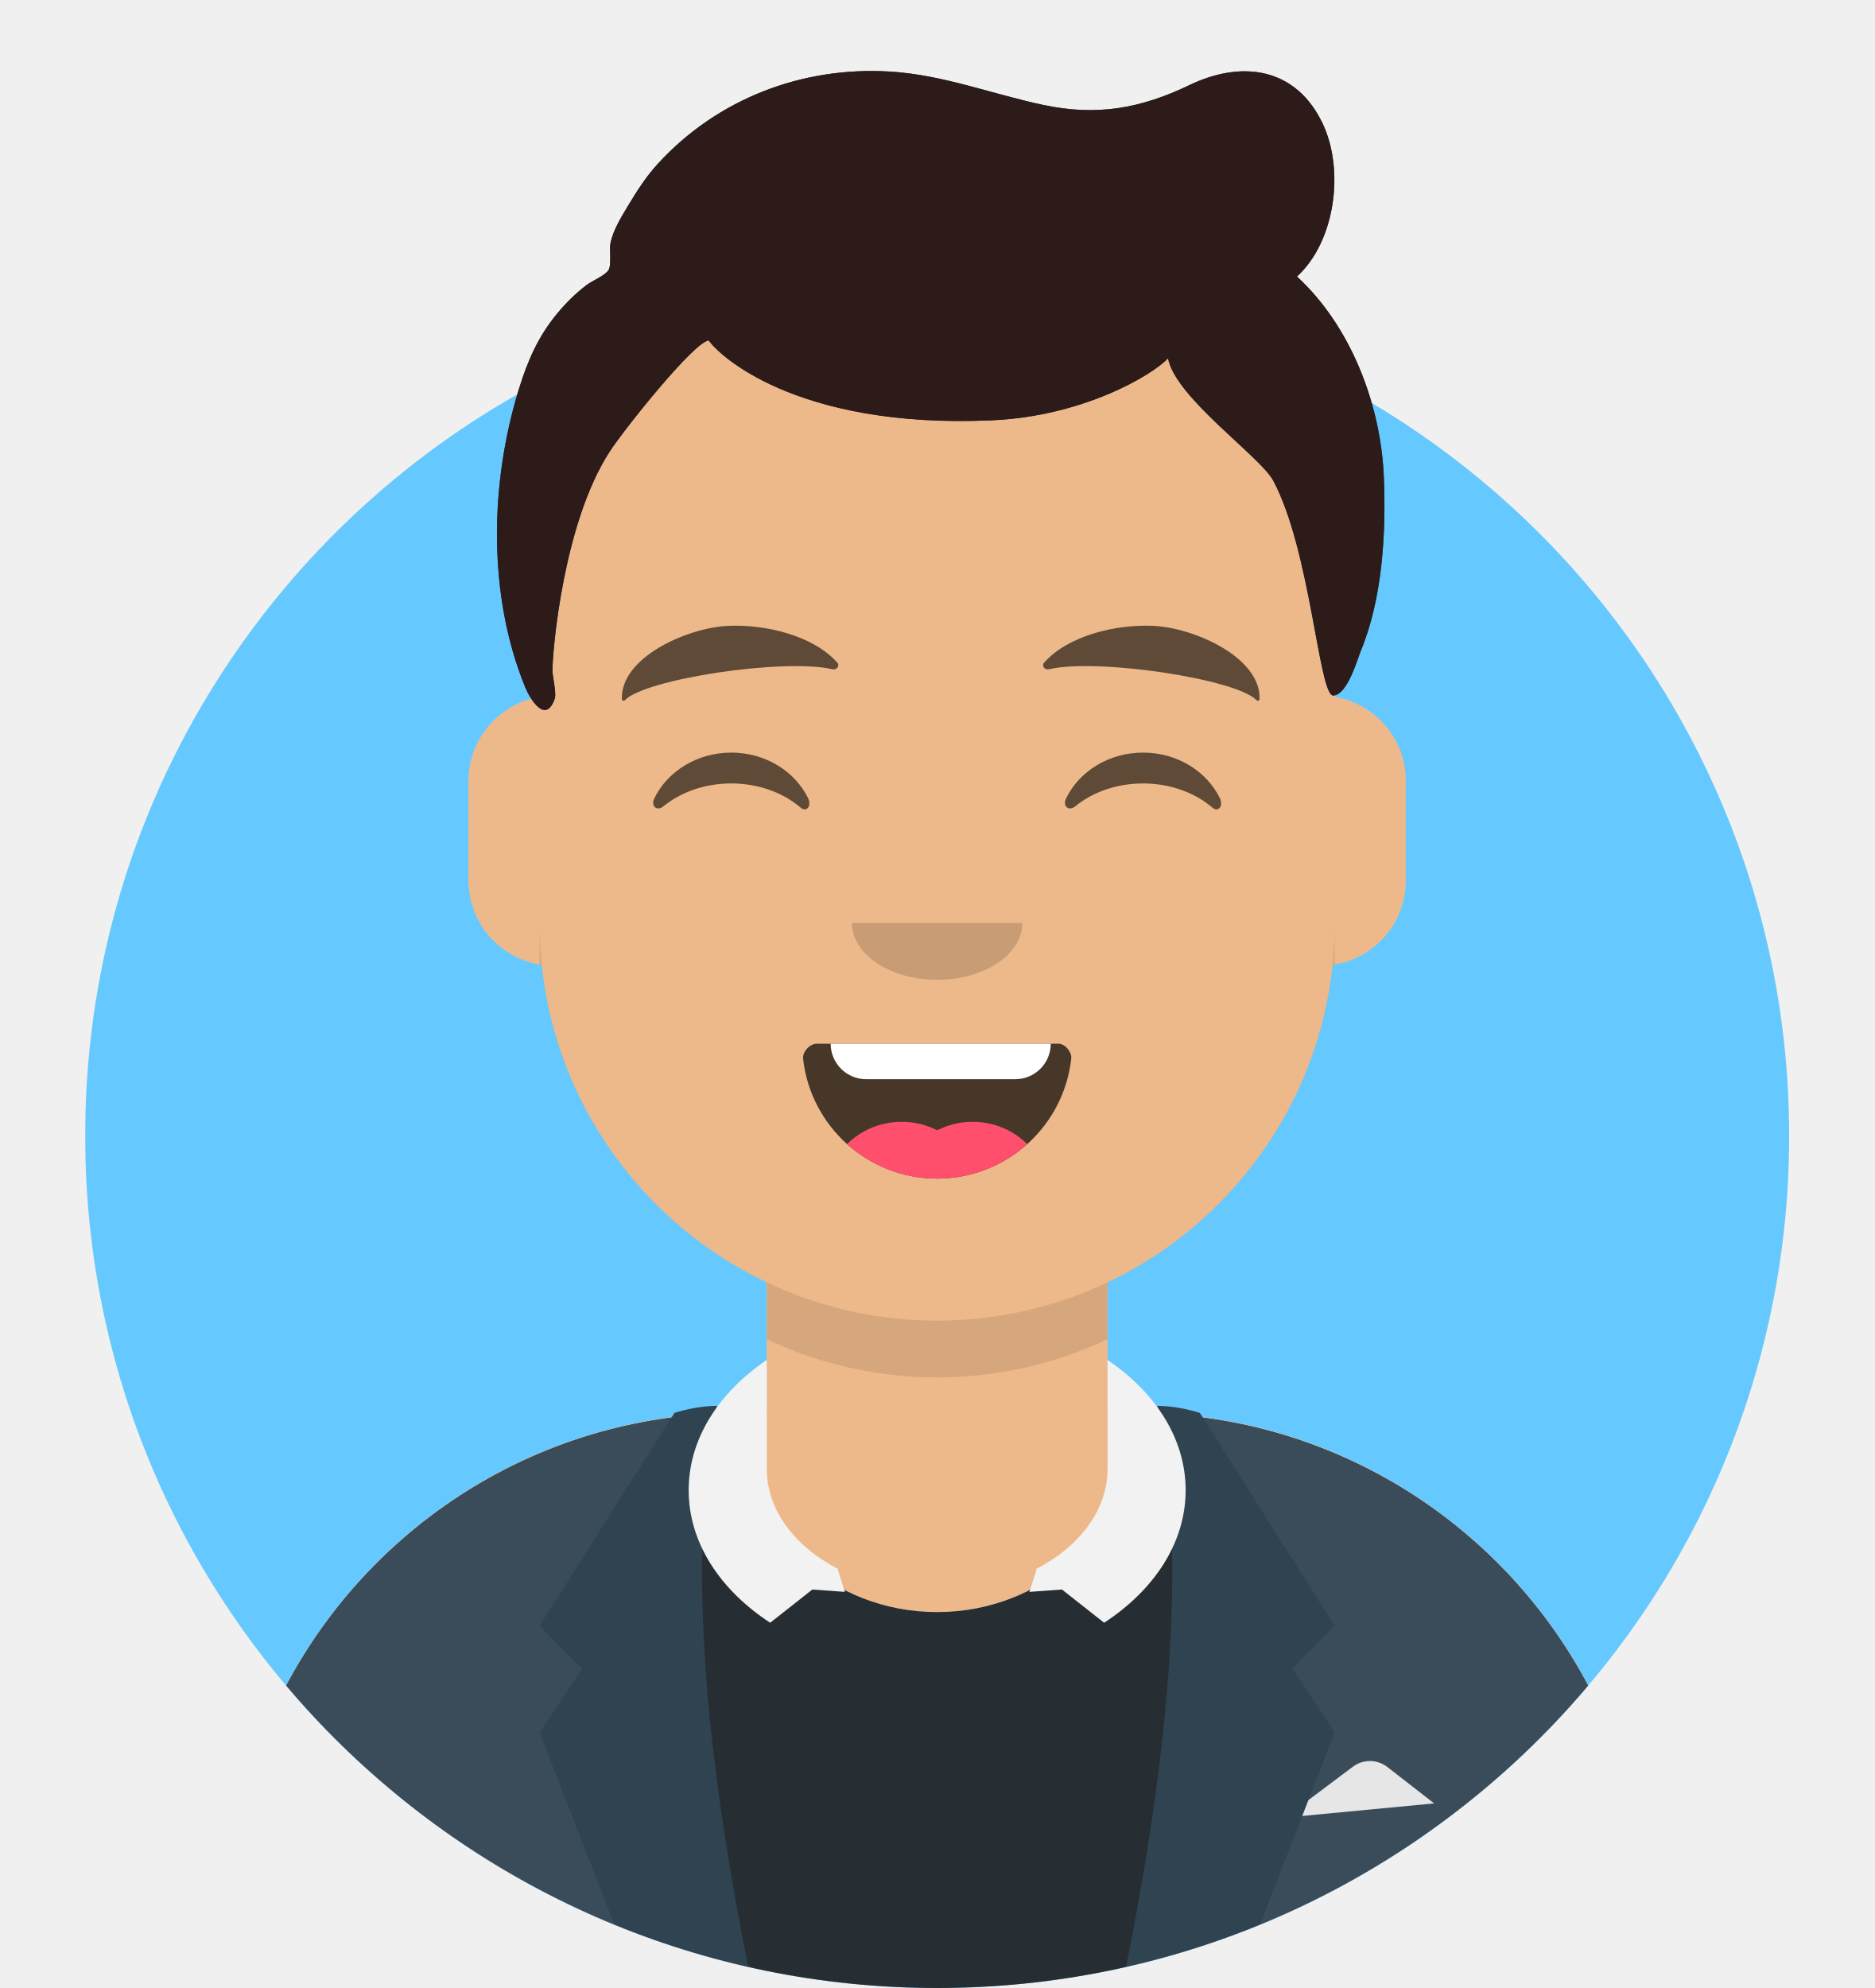
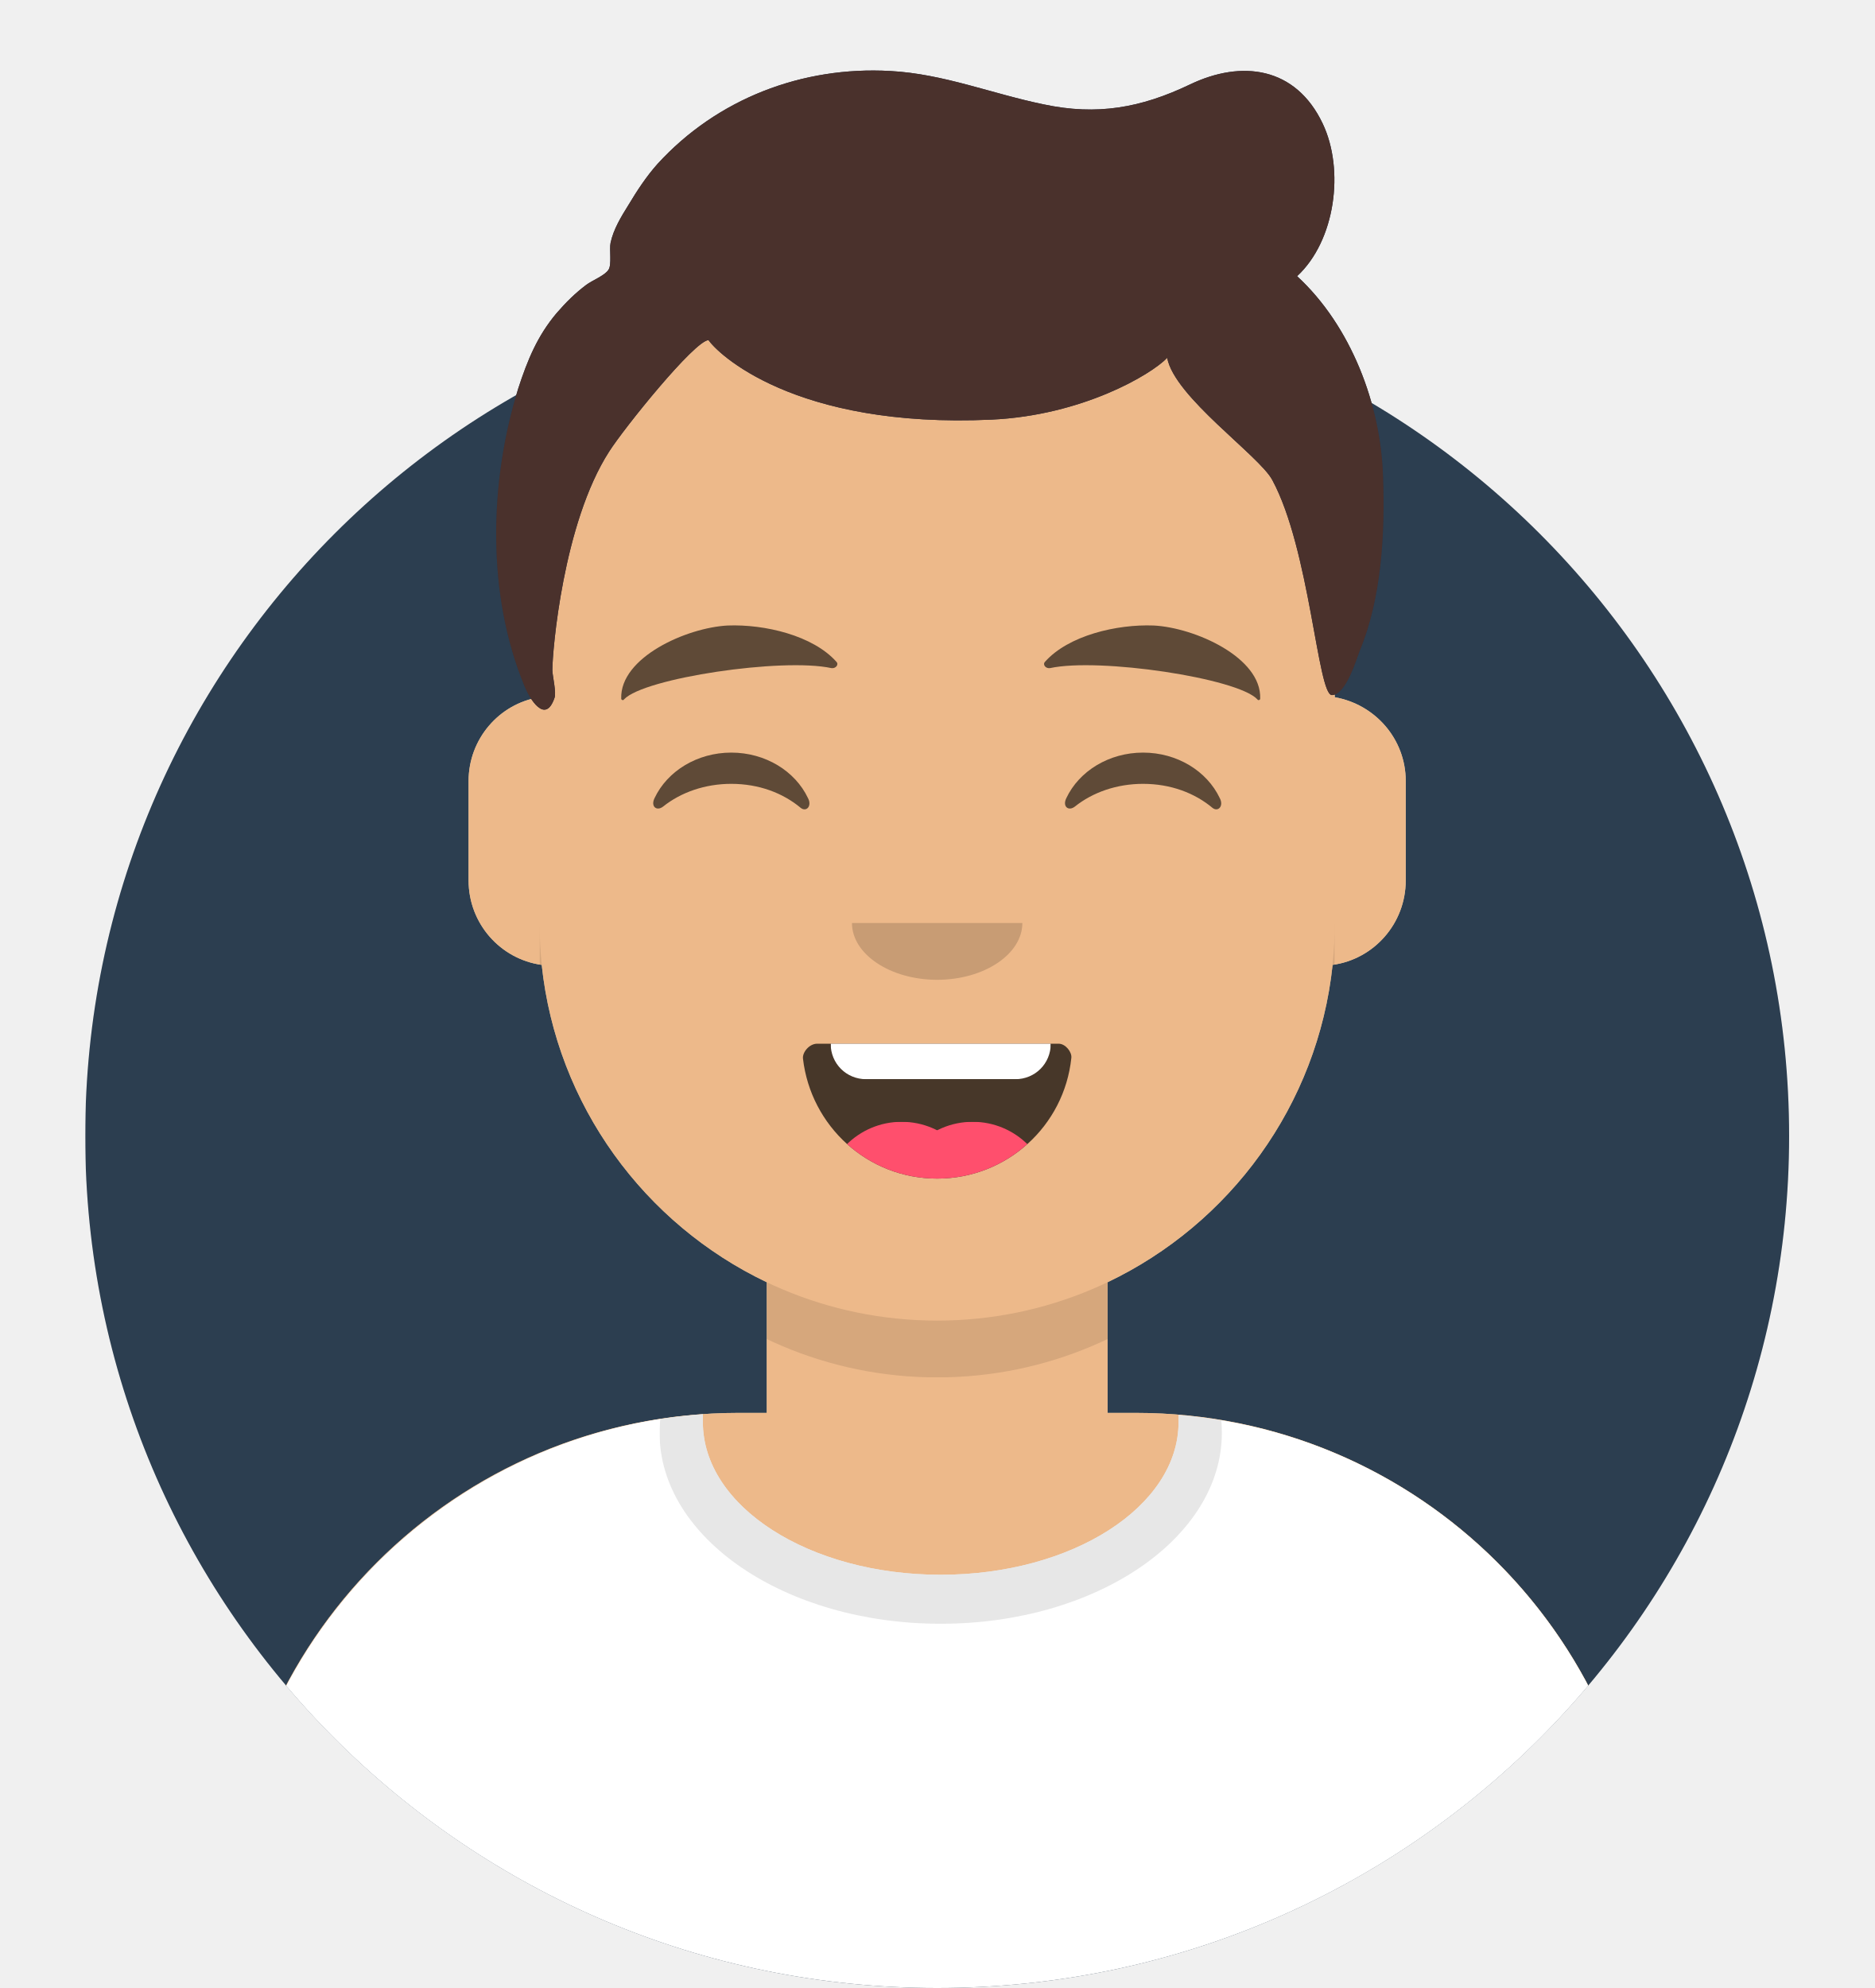
- <svg xmlns="http://www.w3.org/2000/svg" xmlns:xlink="http://www.w3.org/1999/xlink" width="264px" height="280px" viewBox="0 0 264 280" version="1.1">
-   <defs>
-     <circle id="path-1" cx="120" cy="120" r="120" />
-     <path d="M12,160 C12,226.274 65.726,280 132,280 C198.274,280 252,226.274 252,160 L264,160 L264,-1.42108547e-14 L-3.19744231e-14,-1.42108547e-14 L-3.19744231e-14,160 L12,160 Z" id="path-3" />
-     <path d="M124,144.611 L124,163 L128,163 L128,163 C167.765,163 200,195.235 200,235 L200,244 L0,244 L0,235 C-4.86974701e-15,195.235 32.235,163 72,163 L72,163 L76,163 L76,144.611 C58.763,136.422 46.372,119.687 44.305,99.881 C38.48,99.058 34,94.052 34,88 L34,74 C34,68.054 38.325,63.118 44,62.166 L44,56 L44,56 C44,25.072 69.072,5.68137151e-15 100,0 L100,0 L100,0 C130.928,-5.68137151e-15 156,25.072 156,56 L156,62.166 C161.675,63.118 166,68.054 166,74 L166,88 C166,94.052 161.52,99.058 155.695,99.881 C153.628,119.687 141.237,136.422 124,144.611 Z" id="path-5" />
-   </defs>
-   <g id="Avataaar" stroke="none" stroke-width="1" fill="none" fill-rule="evenodd">
-     <g transform="translate(-825, -1100)" id="Avataaar/Circle">
+ <svg xmlns="http://www.w3.org/2000/svg" version="1.1" id="Layer_1" x="0px" y="0px" viewBox="0 0 264 280" style="enable-background:new 0 0 264 280;" xml:space="preserve">
+   <style type="text/css">
+ 	.st0{fill-rule:evenodd;clip-rule:evenodd;fill:#E6E6E6;}
+ 	.st1{filter:url(#Adobe_OpacityMaskFilter);}
+ 	.st2{fill-rule:evenodd;clip-rule:evenodd;fill:#FFFFFF;}
+ 	.st3{mask:url(#mask-2_1_);}
+ 	.st4{fill-rule:evenodd;clip-rule:evenodd;fill:#2C3E50;}
+ 	.st5{filter:url(#Adobe_OpacityMaskFilter_1_);}
+ 	.st6{mask:url(#mask-4_1_);}
+ 	.st7{fill-rule:evenodd;clip-rule:evenodd;fill:#D0C6AC;}
+ 	.st8{filter:url(#Adobe_OpacityMaskFilter_2_);}
+ 	.st9{mask:url(#mask-6_1_);}
+ 	.st10{fill-rule:evenodd;clip-rule:evenodd;fill:#EDB98A;}
+ 	.st11{filter:url(#Adobe_OpacityMaskFilter_3_);}
+ 	.st12{mask:url(#mask-6_2_);fill-rule:evenodd;clip-rule:evenodd;fill-opacity:0.1;}
+ 	.st13{filter:url(#Adobe_OpacityMaskFilter_4_);}
+ 	.st14{mask:url(#react-mask-952_1_);}
+ 	.st15{filter:url(#Adobe_OpacityMaskFilter_5_);}
+ 	.st16{opacity:0.6;mask:url(#react-mask-952_2_);}
+ 	.st17{fill-rule:evenodd;clip-rule:evenodd;fill-opacity:0.16;}
+ 	.st18{fill-rule:evenodd;clip-rule:evenodd;fill-opacity:0.7;}
+ 	.st19{filter:url(#Adobe_OpacityMaskFilter_6_);}
+ 	.st20{mask:url(#react-mask-934_1_);fill-rule:evenodd;clip-rule:evenodd;fill:#FFFFFF;}
+ 	.st21{filter:url(#Adobe_OpacityMaskFilter_7_);}
+ 	.st22{mask:url(#react-mask-934_2_);}
+ 	.st23{fill-rule:evenodd;clip-rule:evenodd;fill:#FF4F6D;}
+ 	.st24{fill-rule:evenodd;clip-rule:evenodd;fill-opacity:0.6;}
+ 	.st25{filter:url(#Adobe_OpacityMaskFilter_8_);}
+ 	.st26{mask:url(#react-mask-925_1_);}
+ 	.st27{fill-rule:evenodd;clip-rule:evenodd;fill:#28354B;}
+ 	.st28{filter:url(#Adobe_OpacityMaskFilter_9_);}
+ 	.st29{mask:url(#react-mask-924_1_);}
+ 	.st30{fill-rule:evenodd;clip-rule:evenodd;fill:#4A312C;}
+ </style>
+   <g>
+     <g transform="translate(-825, -1100)">
      <g transform="translate(825, 1100)">
-         <g id="Circle" stroke-width="1" fill-rule="evenodd" transform="translate(12, 40)">
-           <mask id="mask-2" fill="white">
-             <use xlink:href="#path-1" />
+         <g id="Circle" transform="translate(12, 40)">
+           <g id="Circle-Background">
+             <circle class="st0" cx="120" cy="120" r="120" />
+           </g>
+           <defs>
+             <filter id="Adobe_OpacityMaskFilter" filterUnits="userSpaceOnUse" x="0" y="0" width="240" height="240">
+               <feColorMatrix type="matrix" values="1 0 0 0 0  0 1 0 0 0  0 0 1 0 0  0 0 0 1 0" />
+             </filter>
+           </defs>
+           <mask maskUnits="userSpaceOnUse" x="0" y="0" width="240" height="240" id="mask-2_1_">
+             <g class="st1">
+               <circle id="path-1_1_" class="st2" cx="120" cy="120" r="120" />
+             </g>
          </mask>
-           <use id="Circle-Background" fill="#E6E6E6" xlink:href="#path-1" />
-           <g id="Color/Palette/Blue-01" mask="url(#mask-2)" fill="#65C9FF">
-             <rect id="🖍Color" x="0" y="0" width="240" height="240" />
+           <g class="st3">
+             <rect class="st4" width="240" height="240" />
          </g>
        </g>
-         <mask id="mask-4" fill="white">
-           <use xlink:href="#path-3" />
+         <g id="Mask">
+ 			</g>
+         <defs>
+           <filter id="Adobe_OpacityMaskFilter_1_" filterUnits="userSpaceOnUse" x="-1" y="0" width="265" height="280">
+             <feColorMatrix type="matrix" values="1 0 0 0 0  0 1 0 0 0  0 0 1 0 0  0 0 0 1 0" />
+           </filter>
+         </defs>
+         <mask maskUnits="userSpaceOnUse" x="-1" y="0" width="265" height="280" id="mask-4_1_">
+           <g class="st5">
+             <path id="path-3_1_" class="st2" d="M12,160c0,66.3,53.7,120,120,120s120-53.7,120-120h12V0H0v160H12z" />
+           </g>
        </mask>
-         <g id="Mask" />
-         <g id="Avataaar" stroke-width="1" fill-rule="evenodd" mask="url(#mask-4)">
+         <g id="Avataaar" class="st6">
          <g id="Body" transform="translate(32, 36)">
-             <mask id="mask-6" fill="white">
-               <use xlink:href="#path-5" />
-             </mask>
-             <use fill="#D0C6AC" xlink:href="#path-5" />
-             <g id="Skin/👶🏽-03-Brown" mask="url(#mask-6)" fill="#EDB98A">
-               <g transform="translate(-32, 0)" id="Color">
-                 <rect x="0" y="0" width="264" height="244" />
-               </g>
-             </g>
-             <path d="M156,79 L156,102 C156,132.928 130.928,158 100,158 C69.072,158 44,132.928 44,102 L44,79 L44,94 C44,124.928 69.072,150 100,150 C130.928,150 156,124.928 156,94 L156,79 Z" id="Neck-Shadow" fill-opacity="0.1" fill="#000000" mask="url(#mask-6)" />
-           </g>
-           <g id="Clothing/Blazer-+-Sweater" transform="translate(0, 170)">
-             <defs>
-               <path d="M105.192,29.052 L104,29.052 L104,29.052 C64.235,29.052 32,61.287 32,101.052 L32,110 L232,110 L232,101.052 C232,61.287 199.765,29.052 160,29.052 L160,29.052 L158.808,29.052 C158.935,30.035 159,31.036 159,32.052 C159,45.859 146.912,57.052 132,57.052 C117.088,57.052 105,45.859 105,32.052 C105,31.036 105.065,30.035 105.192,29.052 Z" id="react-path-101" />
-             </defs>
-             <mask id="react-mask-102" fill="white">
-               <use xlink:href="#react-path-101" />
-             </mask>
-             <use id="Clothes" fill="#E6E6E6" fill-rule="evenodd" xlink:href="#react-path-101" />
-             <g id="Color/Palette/Black" mask="url(#react-mask-102)" fill-rule="evenodd" fill="#262E33">
-               <rect id="🖍Color" x="0" y="0" width="264" height="110" />
-             </g>
-             <g id="Blazer" stroke-width="1" fill-rule="evenodd" transform="translate(32, 28)">
-               <path d="M68.785,1.122 C30.512,2.804 1.24427139e-14,34.365 0,73.052 L0,82 L69.362,82 C65.961,69.92 64,55.709 64,40.5 C64,26.173 65.74,12.731 68.785,1.122 Z M131.638,82 L200,82 L200,73.052 C200,34.707 170.025,3.363 132.229,1.174 C135.265,12.771 137,26.194 137,40.5 C137,55.709 135.039,69.92 131.638,82 Z" id="Saco" fill="#3A4C5A" />
-               <path d="M149,58 L158.556,50.833 L158.556,50.833 C159.999,49.751 161.988,49.768 163.412,50.876 L170,56 L149,58 Z" id="Pocket-hanky" fill="#E6E6E6" />
-               <path d="M69,1.13686838e-13 C65,19.333 66.667,46.667 74,82 L58,82 L44,46 L50,37 L44,31 L63,1 C65.028,0.369 67.028,0.036 69,1.13686838e-13 Z" id="Wing" fill="#2F4351" />
-               <path d="M151,1.13686838e-13 C147,19.333 148.667,46.667 156,82 L140,82 L126,46 L132,37 L126,31 L145,1 C147.028,0.369 149.028,0.036 151,1.13686838e-13 Z" id="Wing" fill="#2F4351" transform="translate(141, 41) scale(-1, 1) translate(-141, -41) " />
-             </g>
-             <path d="M156,21.539 C162.772,26.136 167,32.656 167,39.888 C167,47.289 162.572,53.945 155.52,58.556 L149.579,53.876 L145,54.208 L146,51.057 L145.922,50.996 C152.022,47.853 156,42.7 156,36.877 L156,21.539 Z M108,21.539 C101.228,26.136 97,32.656 97,39.888 C97,47.289 101.428,53.945 108.48,58.556 L114.421,53.876 L119,54.208 L118,51.057 L118.078,50.996 C111.978,47.853 108,42.7 108,36.877 L108,21.539 Z" id="Collar" fill="#F2F2F2" fill-rule="evenodd" />
-           </g>
-           <g id="Face" transform="translate(76, 82)" fill="#000000">
-             <g id="Mouth/Smile" transform="translate(2, 52)">
+             <g>
+               <path class="st7" d="M124,144.6V163h4l0,0c39.8,0,72,32.2,72,72v9H0v-9c0-39.8,32.2-72,72-72l0,0h4v-18.4        c-17.2-8.2-29.6-24.9-31.7-44.7C38.5,99.1,34,94.1,34,88V74c0-5.9,4.3-10.9,10-11.8V56l0,0c0-30.9,25.1-56,56-56l0,0l0,0        c30.9,0,56,25.1,56,56v6.2c5.7,1,10,5.9,10,11.8v14c0,6.1-4.5,11.1-10.3,11.9C153.6,119.7,141.2,136.4,124,144.6z" />
+             </g>
+             <defs>
+               <filter id="Adobe_OpacityMaskFilter_2_" filterUnits="userSpaceOnUse" x="-32" y="0" width="264" height="244">
+                 <feColorMatrix type="matrix" values="1 0 0 0 0  0 1 0 0 0  0 0 1 0 0  0 0 0 1 0" />
+               </filter>
+             </defs>
+             <mask maskUnits="userSpaceOnUse" x="-32" y="0" width="264" height="244" id="mask-6_1_">
+               <g class="st8">
+                 <path id="path-5_1_" class="st2" d="M124,144.6V163h4l0,0c39.8,0,72,32.2,72,72v9H0v-9c0-39.8,32.2-72,72-72l0,0h4v-18.4         c-17.2-8.2-29.6-24.9-31.7-44.7C38.5,99.1,34,94.1,34,88V74c0-5.9,4.3-10.9,10-11.8V56l0,0c0-30.9,25.1-56,56-56l0,0l0,0         c30.9,0,56,25.1,56,56v6.2c5.7,1,10,5.9,10,11.8v14c0,6.1-4.5,11.1-10.3,11.9C153.6,119.7,141.2,136.4,124,144.6z" />
+               </g>
+             </mask>
+             <g class="st9">
+               <g id="Color" transform="translate(-32, 0)">
+                 <rect class="st10" width="264" height="244" />
+               </g>
+             </g>
+             <defs>
+               <filter id="Adobe_OpacityMaskFilter_3_" filterUnits="userSpaceOnUse" x="44" y="79" width="112" height="79">
+                 <feColorMatrix type="matrix" values="1 0 0 0 0  0 1 0 0 0  0 0 1 0 0  0 0 0 1 0" />
+               </filter>
+             </defs>
+             <mask maskUnits="userSpaceOnUse" x="44" y="79" width="112" height="79" id="mask-6_2_">
+               <g class="st11">
+                 <path id="path-5_2_" class="st2" d="M124,144.6V163h4l0,0c39.8,0,72,32.2,72,72v9H0v-9c0-39.8,32.2-72,72-72l0,0h4v-18.4         c-17.2-8.2-29.6-24.9-31.7-44.7C38.5,99.1,34,94.1,34,88V74c0-5.9,4.3-10.9,10-11.8V56l0,0c0-30.9,25.1-56,56-56l0,0l0,0         c30.9,0,56,25.1,56,56v6.2c5.7,1,10,5.9,10,11.8v14c0,6.1-4.5,11.1-10.3,11.9C153.6,119.7,141.2,136.4,124,144.6z" />
+               </g>
+             </mask>
+             <path id="Neck-Shadow" class="st12" d="M156,79v23c0,30.9-25.1,56-56,56s-56-25.1-56-56V79v15c0,30.9,25.1,56,56,56       s56-25.1,56-56V79z" />
+           </g>
+           <g transform="translate(0, 170)">
+             <g id="Clothes">
+               <path class="st0" d="M166,29.3c37,3,66,34,66,71.8v8.9H32v-8.9C32,63,61.6,31.8,99,29.2c0,0.4,0,0.7,0,1.1        c0,11.9,15,21.5,33.5,21.5S166,42.2,166,30.3C166,30,166,29.6,166,29.3z" />
+             </g>
+             <defs>
+               <filter id="Adobe_OpacityMaskFilter_4_" filterUnits="userSpaceOnUse" x="0" y="0" width="264" height="110">
+                 <feColorMatrix type="matrix" values="1 0 0 0 0  0 1 0 0 0  0 0 1 0 0  0 0 0 1 0" />
+               </filter>
+             </defs>
+             <mask maskUnits="userSpaceOnUse" x="0" y="0" width="264" height="110" id="react-mask-952_1_">
+               <g class="st13">
+                 <path id="react-path-951_1_" class="st2" d="M166,29.3c37,3,66,34,66,71.8v8.9H32v-8.9C32,63,61.6,31.8,99,29.2         c0,0.4,0,0.7,0,1.1c0,11.9,15,21.5,33.5,21.5S166,42.2,166,30.3C166,30,166,29.6,166,29.3z" />
+               </g>
+             </mask>
+             <g class="st14">
+               <rect class="st2" width="264" height="110" />
+             </g>
+             <defs>
+               <filter id="Adobe_OpacityMaskFilter_5_" filterUnits="userSpaceOnUse" x="92.9" y="4.9" width="79.3" height="53.8">
+                 <feColorMatrix type="matrix" values="1 0 0 0 0  0 1 0 0 0  0 0 1 0 0  0 0 0 1 0" />
+               </filter>
+             </defs>
+             <mask maskUnits="userSpaceOnUse" x="92.9" y="4.9" width="79.3" height="53.8" id="react-mask-952_2_">
+               <g class="st15">
+                 <path id="react-path-951_2_" class="st2" d="M166,29.3c37,3,66,34,66,71.8v8.9H32v-8.9C32,63,61.6,31.8,99,29.2         c0,0.4,0,0.7,0,1.1c0,11.9,15,21.5,33.5,21.5S166,42.2,166,30.3C166,30,166,29.6,166,29.3z" />
+               </g>
+             </mask>
+             <g id="Shadowy" class="st16">
+               <g transform="translate(92, 4)">
+                 <ellipse class="st17" cx="40.5" cy="27.8" rx="39.6" ry="26.9" />
+               </g>
+             </g>
+           </g>
+           <g id="Face" transform="translate(76, 82)">
+             <g transform="translate(2, 52)">
+               <g id="Mouth">
+                 <path class="st18" d="M35.1,15.1C36.2,24.6,44.2,32,54,32c9.8,0,17.9-7.4,18.9-17c0.1-0.8-0.8-2-1.8-2c-14.9,0-26.3,0-34,0         C36,13,35,14.2,35.1,15.1z" />
+               </g>
              <defs>
-                 <path d="M35.118,15.128 C36.176,24.62 44.226,32 54,32 C63.804,32 71.874,24.574 72.892,15.04 C72.974,14.273 72.117,13 71.043,13 C56.149,13 44.738,13 37.087,13 C36.007,13 35.012,14.178 35.118,15.128 Z" id="react-path-103" />
+                 <filter id="Adobe_OpacityMaskFilter_6_" filterUnits="userSpaceOnUse" x="39" y="2" width="31" height="16">
+                   <feColorMatrix type="matrix" values="1 0 0 0 0  0 1 0 0 0  0 0 1 0 0  0 0 0 1 0" />
+                 </filter>
              </defs>
-               <mask id="react-mask-104" fill="white">
-                 <use xlink:href="#react-path-103" />
+               <mask maskUnits="userSpaceOnUse" x="39" y="2" width="31" height="16" id="react-mask-934_1_">
+                 <g class="st19">
+                   <path id="react-path-933_1_" class="st2" d="M35.1,15.1C36.2,24.6,44.2,32,54,32c9.8,0,17.9-7.4,18.9-17          c0.1-0.8-0.8-2-1.8-2c-14.9,0-26.3,0-34,0C36,13,35,14.2,35.1,15.1z" />
+                 </g>
              </mask>
-               <use id="Mouth" fill-opacity="0.7" fill="#000000" fill-rule="evenodd" xlink:href="#react-path-103" />
-               <rect id="Teeth" fill="#FFFFFF" fill-rule="evenodd" mask="url(#react-mask-104)" x="39" y="2" width="31" height="16" rx="5" />
-               <g id="Tongue" stroke-width="1" fill-rule="evenodd" mask="url(#react-mask-104)" fill="#FF4F6D">
+               <path id="Teeth" class="st20" d="M44,2h21c2.8,0,5,2.2,5,5v6c0,2.8-2.2,5-5,5H44c-2.8,0-5-2.2-5-5V7C39,4.2,41.2,2,44,2z" />
+               <defs>
+                 <filter id="Adobe_OpacityMaskFilter_7_" filterUnits="userSpaceOnUse" x="38" y="24" width="32" height="22">
+                   <feColorMatrix type="matrix" values="1 0 0 0 0  0 1 0 0 0  0 0 1 0 0  0 0 0 1 0" />
+                 </filter>
+               </defs>
+               <mask maskUnits="userSpaceOnUse" x="38" y="24" width="32" height="22" id="react-mask-934_2_">
+                 <g class="st21">
+                   <path id="react-path-933_2_" class="st2" d="M35.1,15.1C36.2,24.6,44.2,32,54,32c9.8,0,17.9-7.4,18.9-17          c0.1-0.8-0.8-2-1.8-2c-14.9,0-26.3,0-34,0C36,13,35,14.2,35.1,15.1z" />
+                 </g>
+               </mask>
+               <g id="Tongue" class="st22">
                <g transform="translate(38, 24)">
-                   <circle cx="11" cy="11" r="11" />
-                   <circle cx="21" cy="11" r="11" />
-                 </g>
-               </g>
-             </g>
-             <g id="Nose/Default" transform="translate(28, 40)" fill-opacity="0.16">
-               <path d="M16,8 C16,12.418 21.373,16 28,16 L28,16 C34.627,16 40,12.418 40,8" id="Nose" />
-             </g>
-             <g id="Eyes/Happy-😁" transform="translate(0, 8)" fill-opacity="0.6">
-               <path d="M16.16,22.447 C18.007,18.649 22.164,16 26.998,16 C31.814,16 35.959,18.63 37.815,22.407 C38.367,23.529 37.582,24.447 36.791,23.767 C34.34,21.66 30.859,20.344 26.998,20.344 C23.257,20.344 19.874,21.579 17.438,23.572 C16.547,24.3 15.62,23.558 16.16,22.447 Z" id="Squint" />
-               <path d="M74.16,22.447 C76.007,18.649 80.164,16 84.998,16 C89.814,16 93.959,18.63 95.815,22.407 C96.367,23.529 95.582,24.447 94.791,23.767 C92.34,21.66 88.859,20.344 84.998,20.344 C81.257,20.344 77.874,21.579 75.438,23.572 C74.547,24.3 73.62,23.558 74.16,22.447 Z" id="Squint" />
-             </g>
-             <g id="Eyebrow/Natural/Default-Natural" fill-opacity="0.6">
-               <path d="M26.039,6.21 C20.278,6.983 11.293,12.005 12.044,17.818 C12.069,18.008 12.357,18.067 12.481,17.908 C14.967,14.72 34.193,10.037 41.194,11.015 C41.835,11.104 42.258,10.443 41.821,10.03 C38.077,6.495 31.2,5.512 26.039,6.21" id="Eyebrow" transform="translate(27, 12) rotate(5) translate(-27, -12) " />
-               <path d="M85.039,6.21 C79.278,6.983 70.293,12.005 71.044,17.818 C71.069,18.008 71.357,18.067 71.481,17.908 C73.967,14.72 93.193,10.037 100.194,11.015 C100.835,11.104 101.258,10.443 100.821,10.03 C97.077,6.495 90.2,5.512 85.039,6.21" id="Eyebrow" transform="translate(86, 12) scale(-1, 1) rotate(5) translate(-86, -12) " />
-             </g>
-           </g>
-           <g id="Top" stroke-width="1" fill-rule="evenodd">
-             <defs>
-               <rect id="react-path-76" x="0" y="0" width="264" height="280" />
-               <path d="M183.68,38.949 C189.086,33.999 190.387,23.962 187.318,17.449 C183.549,9.454 175.901,8.452 168.572,11.969 C161.664,15.284 155.515,16.388 147.95,14.782 C140.692,13.241 133.806,10.523 126.303,10.076 C113.978,9.343 102.003,13.915 93.603,23.129 C92,24.887 90.709,26.897 89.488,28.934 C88.512,30.564 87.411,32.313 86.995,34.192 C86.797,35.086 87.165,37.29 86.72,38.022 C86.239,38.812 84.424,39.537 83.651,40.124 C82.084,41.313 80.727,42.654 79.471,44.171 C76.805,47.393 75.338,50.758 74.103,54.743 C70.001,67.988 69.653,83.741 74.957,96.747 C75.664,98.481 77.855,102.099 79.143,98.385 C79.398,97.651 78.809,95.191 78.81,94.45 C78.815,91.73 80.316,73.721 86.857,63.633 C88.986,60.349 98.83,48.052 100.841,47.954 C101.906,49.646 112.721,60.462 140.783,59.195 C153.445,58.623 163.183,52.934 165.521,50.468 C166.549,56.001 178.513,64.284 180.336,67.692 C185.603,77.538 186.771,97.996 188.781,97.957 C190.791,97.919 192.234,92.72 192.648,91.727 C195.72,84.352 196.243,75.095 195.915,67.168 C195.488,56.966 191.277,45.942 183.68,38.949 Z" id="react-path-75" />
-               <filter x="-0.8%" y="-2.0%" width="101.5%" height="108.0%" filterUnits="objectBoundingBox" id="react-filter-72">
-                 <feOffset dx="0" dy="2" in="SourceAlpha" result="shadowOffsetOuter1" />
-                 <feColorMatrix values="0 0 0 0 0   0 0 0 0 0   0 0 0 0 0  0 0 0 0.16 0" type="matrix" in="shadowOffsetOuter1" result="shadowMatrixOuter1" />
-                 <feMerge>
-                   <feMergeNode in="shadowMatrixOuter1" />
-                   <feMergeNode in="SourceGraphic" />
-                 </feMerge>
-               </filter>
-             </defs>
-             <mask id="react-mask-74" fill="white">
-               <use xlink:href="#react-path-76" />
-             </mask>
-             <g id="Mask" />
-             <g id="Top/Short-Hair/Short-Waved" mask="url(#react-mask-74)">
+                   <circle class="st23" cx="11" cy="11" r="11" />
+                   <circle class="st23" cx="21" cy="11" r="11" />
+                 </g>
+               </g>
+             </g>
+             <g transform="translate(28, 40)">
+               <path id="Nose" class="st17" d="M16,8c0,4.4,5.4,8,12,8l0,0c6.6,0,12-3.6,12-8" />
+             </g>
+             <g transform="translate(0, 8)">
+               <path id="Squint" class="st24" d="M16.2,22.4C18,18.6,22.2,16,27,16c4.8,0,9,2.6,10.8,6.4c0.6,1.1-0.2,2-1,1.4        c-2.5-2.1-5.9-3.4-9.8-3.4c-3.7,0-7.1,1.2-9.6,3.2C16.5,24.3,15.6,23.6,16.2,22.4z" />
+               <path class="st24" d="M74.2,22.4C76,18.6,80.2,16,85,16c4.8,0,9,2.6,10.8,6.4c0.6,1.1-0.2,2-1,1.4c-2.5-2.1-5.9-3.4-9.8-3.4        c-3.7,0-7.1,1.2-9.6,3.2C74.5,24.3,73.6,23.6,74.2,22.4z" />
+             </g>
+             <g>
+               <path id="Eyebrow" class="st24" d="M26.5,6.1c-5.8,0.3-15.2,4.5-15,10.3c0,0.2,0.3,0.3,0.4,0.1c2.8-3,22.3-5.9,29.2-4.4        c0.6,0.1,1.1-0.5,0.7-0.9C38.5,7.5,31.7,5.9,26.5,6.1" />
+               <path class="st24" d="M86.5,6.1c5.8,0.3,15.2,4.5,15,10.3c0,0.2-0.3,0.3-0.4,0.1c-2.8-3-22.3-5.9-29.2-4.4        c-0.6,0.1-1.1-0.5-0.7-0.9C74.5,7.5,81.3,5.9,86.5,6.1" />
+             </g>
+           </g>
+           <g id="Top">
+             <defs>
+               <filter id="Adobe_OpacityMaskFilter_8_" filterUnits="userSpaceOnUse" x="-1" y="0" width="264" height="280">
+                 <feColorMatrix type="matrix" values="1 0 0 0 0  0 1 0 0 0  0 0 1 0 0  0 0 0 1 0" />
+               </filter>
+             </defs>
+             <mask maskUnits="userSpaceOnUse" x="-1" y="0" width="264" height="280" id="react-mask-925_1_">
+               <g class="st25">
+                 <rect id="react-path-927_1_" class="st2" width="264" height="280" />
+               </g>
+             </mask>
+             <g class="st26">
              <g transform="translate(-1, 0)">
-                 <mask id="react-mask-73" fill="white">
-                   <use xlink:href="#react-path-75" />
+                 <g id="Short-Hair">
+                   <path class="st27" d="M183.7,38.9c5.4-5,6.7-15,3.6-21.5c-3.8-8-11.4-9-18.7-5.5c-6.9,3.3-13.1,4.4-20.6,2.8          c-7.3-1.5-14.1-4.3-21.6-4.7C114,9.3,102,13.9,93.6,23.1c-1.6,1.8-2.9,3.8-4.1,5.8c-1,1.6-2.1,3.4-2.5,5.3          c-0.2,0.9,0.2,3.1-0.3,3.8c-0.5,0.8-2.3,1.5-3.1,2.1c-1.6,1.2-2.9,2.5-4.2,4c-2.7,3.2-4.1,6.6-5.4,10.6          c-4.1,13.2-4.5,29,0.9,42c0.7,1.7,2.9,5.4,4.2,1.6c0.3-0.7-0.3-3.2-0.3-3.9c0-2.7,1.5-20.7,8-30.8c2.1-3.3,12-15.6,14-15.7          c1.1,1.7,11.9,12.5,39.9,11.2c12.7-0.6,22.4-6.3,24.7-8.7c1,5.5,13,13.8,14.8,17.2c5.3,9.8,6.4,30.3,8.4,30.3          s3.5-5.2,3.9-6.2c3.1-7.4,3.6-16.6,3.3-24.6C195.5,57,191.3,45.9,183.7,38.9z" />
+                 </g>
+                 <defs>
+                   <filter id="Adobe_OpacityMaskFilter_9_" filterUnits="userSpaceOnUse" x="0" y="0" width="264" height="280">
+                     <feColorMatrix type="matrix" values="1 0 0 0 0  0 1 0 0 0  0 0 1 0 0  0 0 0 1 0" />
+                   </filter>
+                 </defs>
+                 <mask maskUnits="userSpaceOnUse" x="0" y="0" width="264" height="280" id="react-mask-924_1_">
+                   <g class="st28">
+                     <path id="react-path-926_1_" class="st2" d="M183.7,38.9c5.4-5,6.7-15,3.6-21.5c-3.8-8-11.4-9-18.7-5.5           c-6.9,3.3-13.1,4.4-20.6,2.8c-7.3-1.5-14.1-4.3-21.6-4.7C114,9.3,102,13.9,93.6,23.1c-1.6,1.8-2.9,3.8-4.1,5.8           c-1,1.6-2.1,3.4-2.5,5.3c-0.2,0.9,0.2,3.1-0.3,3.8c-0.5,0.8-2.3,1.5-3.1,2.1c-1.6,1.2-2.9,2.5-4.2,4           c-2.7,3.2-4.1,6.6-5.4,10.6c-4.1,13.2-4.5,29,0.9,42c0.7,1.7,2.9,5.4,4.2,1.6c0.3-0.7-0.3-3.2-0.3-3.9           c0-2.7,1.5-20.7,8-30.8c2.1-3.3,12-15.6,14-15.7c1.1,1.7,11.9,12.5,39.9,11.2c12.7-0.6,22.4-6.3,24.7-8.7           c1,5.5,13,13.8,14.8,17.2c5.3,9.8,6.4,30.3,8.4,30.3s3.5-5.2,3.9-6.2c3.1-7.4,3.6-16.6,3.3-24.6           C195.5,57,191.3,45.9,183.7,38.9z" />
+                   </g>
                </mask>
-                 <use id="Short-Hair" stroke="none" fill="#28354B" fill-rule="evenodd" xlink:href="#react-path-75" />
-                 <g id="Skin/👶🏽-03-Brown" mask="url(#react-mask-73)" fill="#2C1B18">
-                   <g transform="translate(0, 0) " id="Color">
-                     <rect x="0" y="0" width="264" height="280" />
+                 <g class="st29">
+                   <g transform="translate(0, 0) ">
+                     <rect class="st30" width="264" height="280" />
                  </g>
                </g>
              </g>
            </g>
          </g>
        </g>
      </g>
    </g>
  </g>
</svg>
